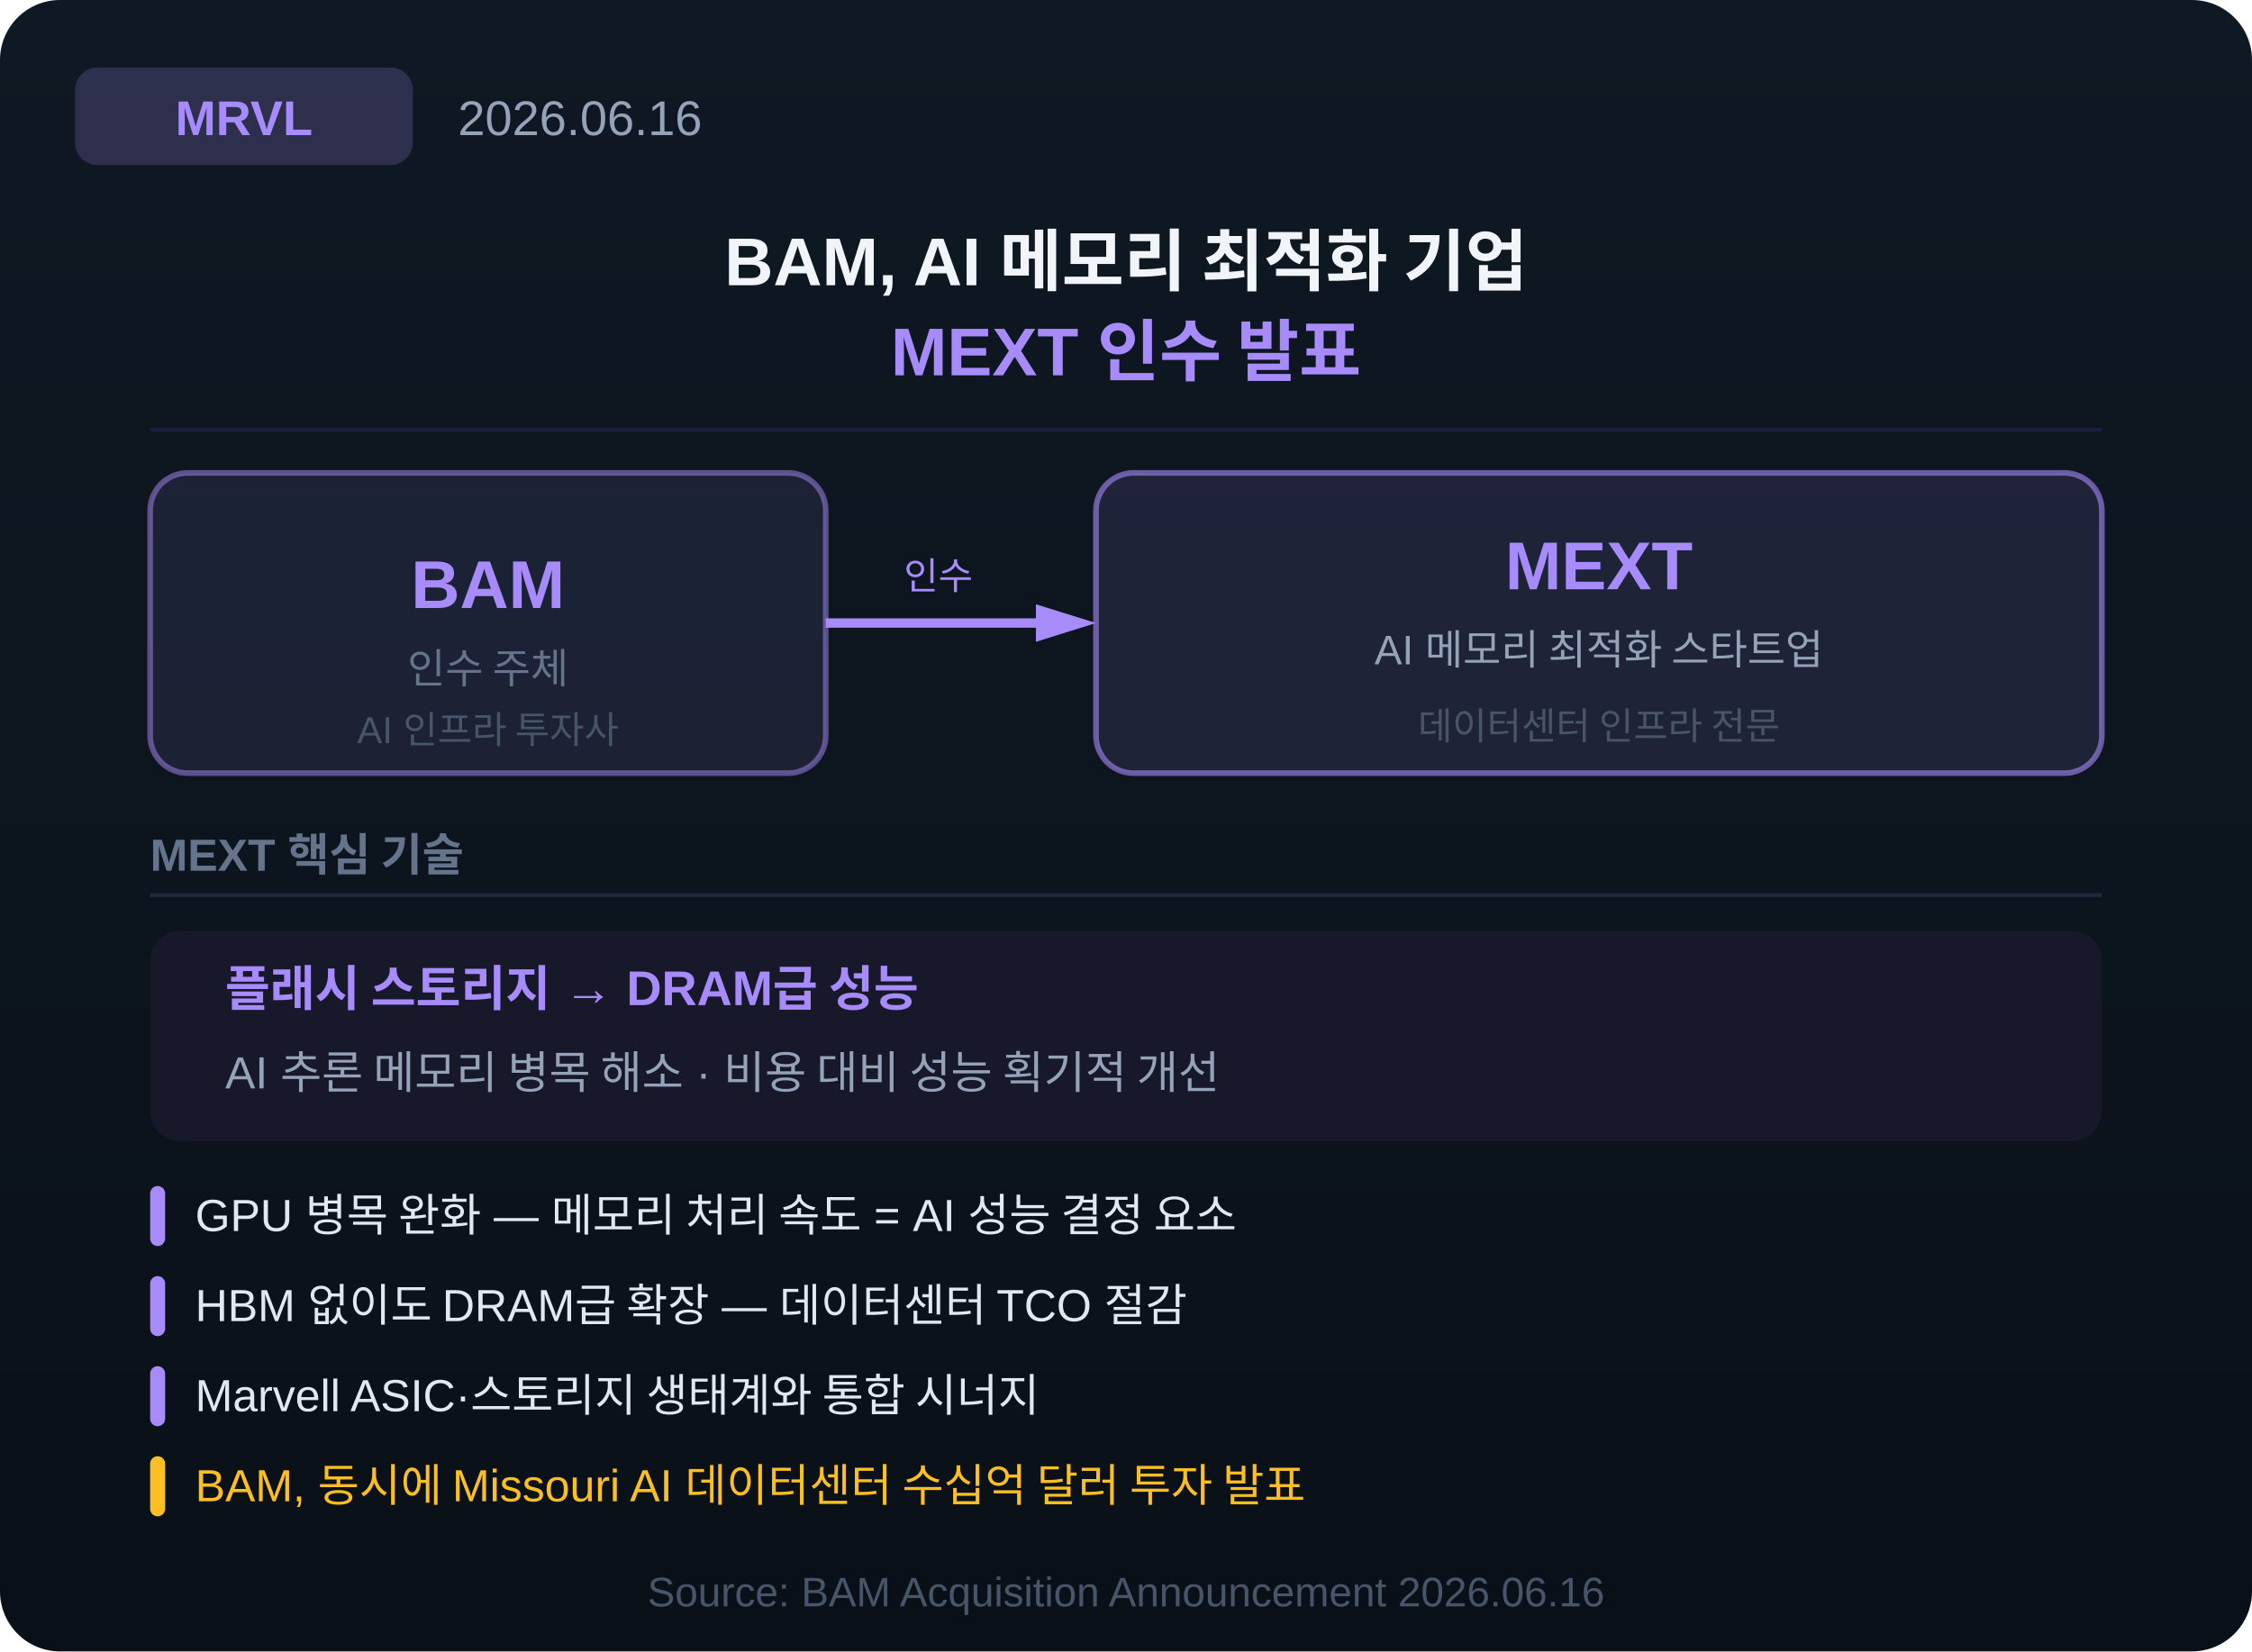
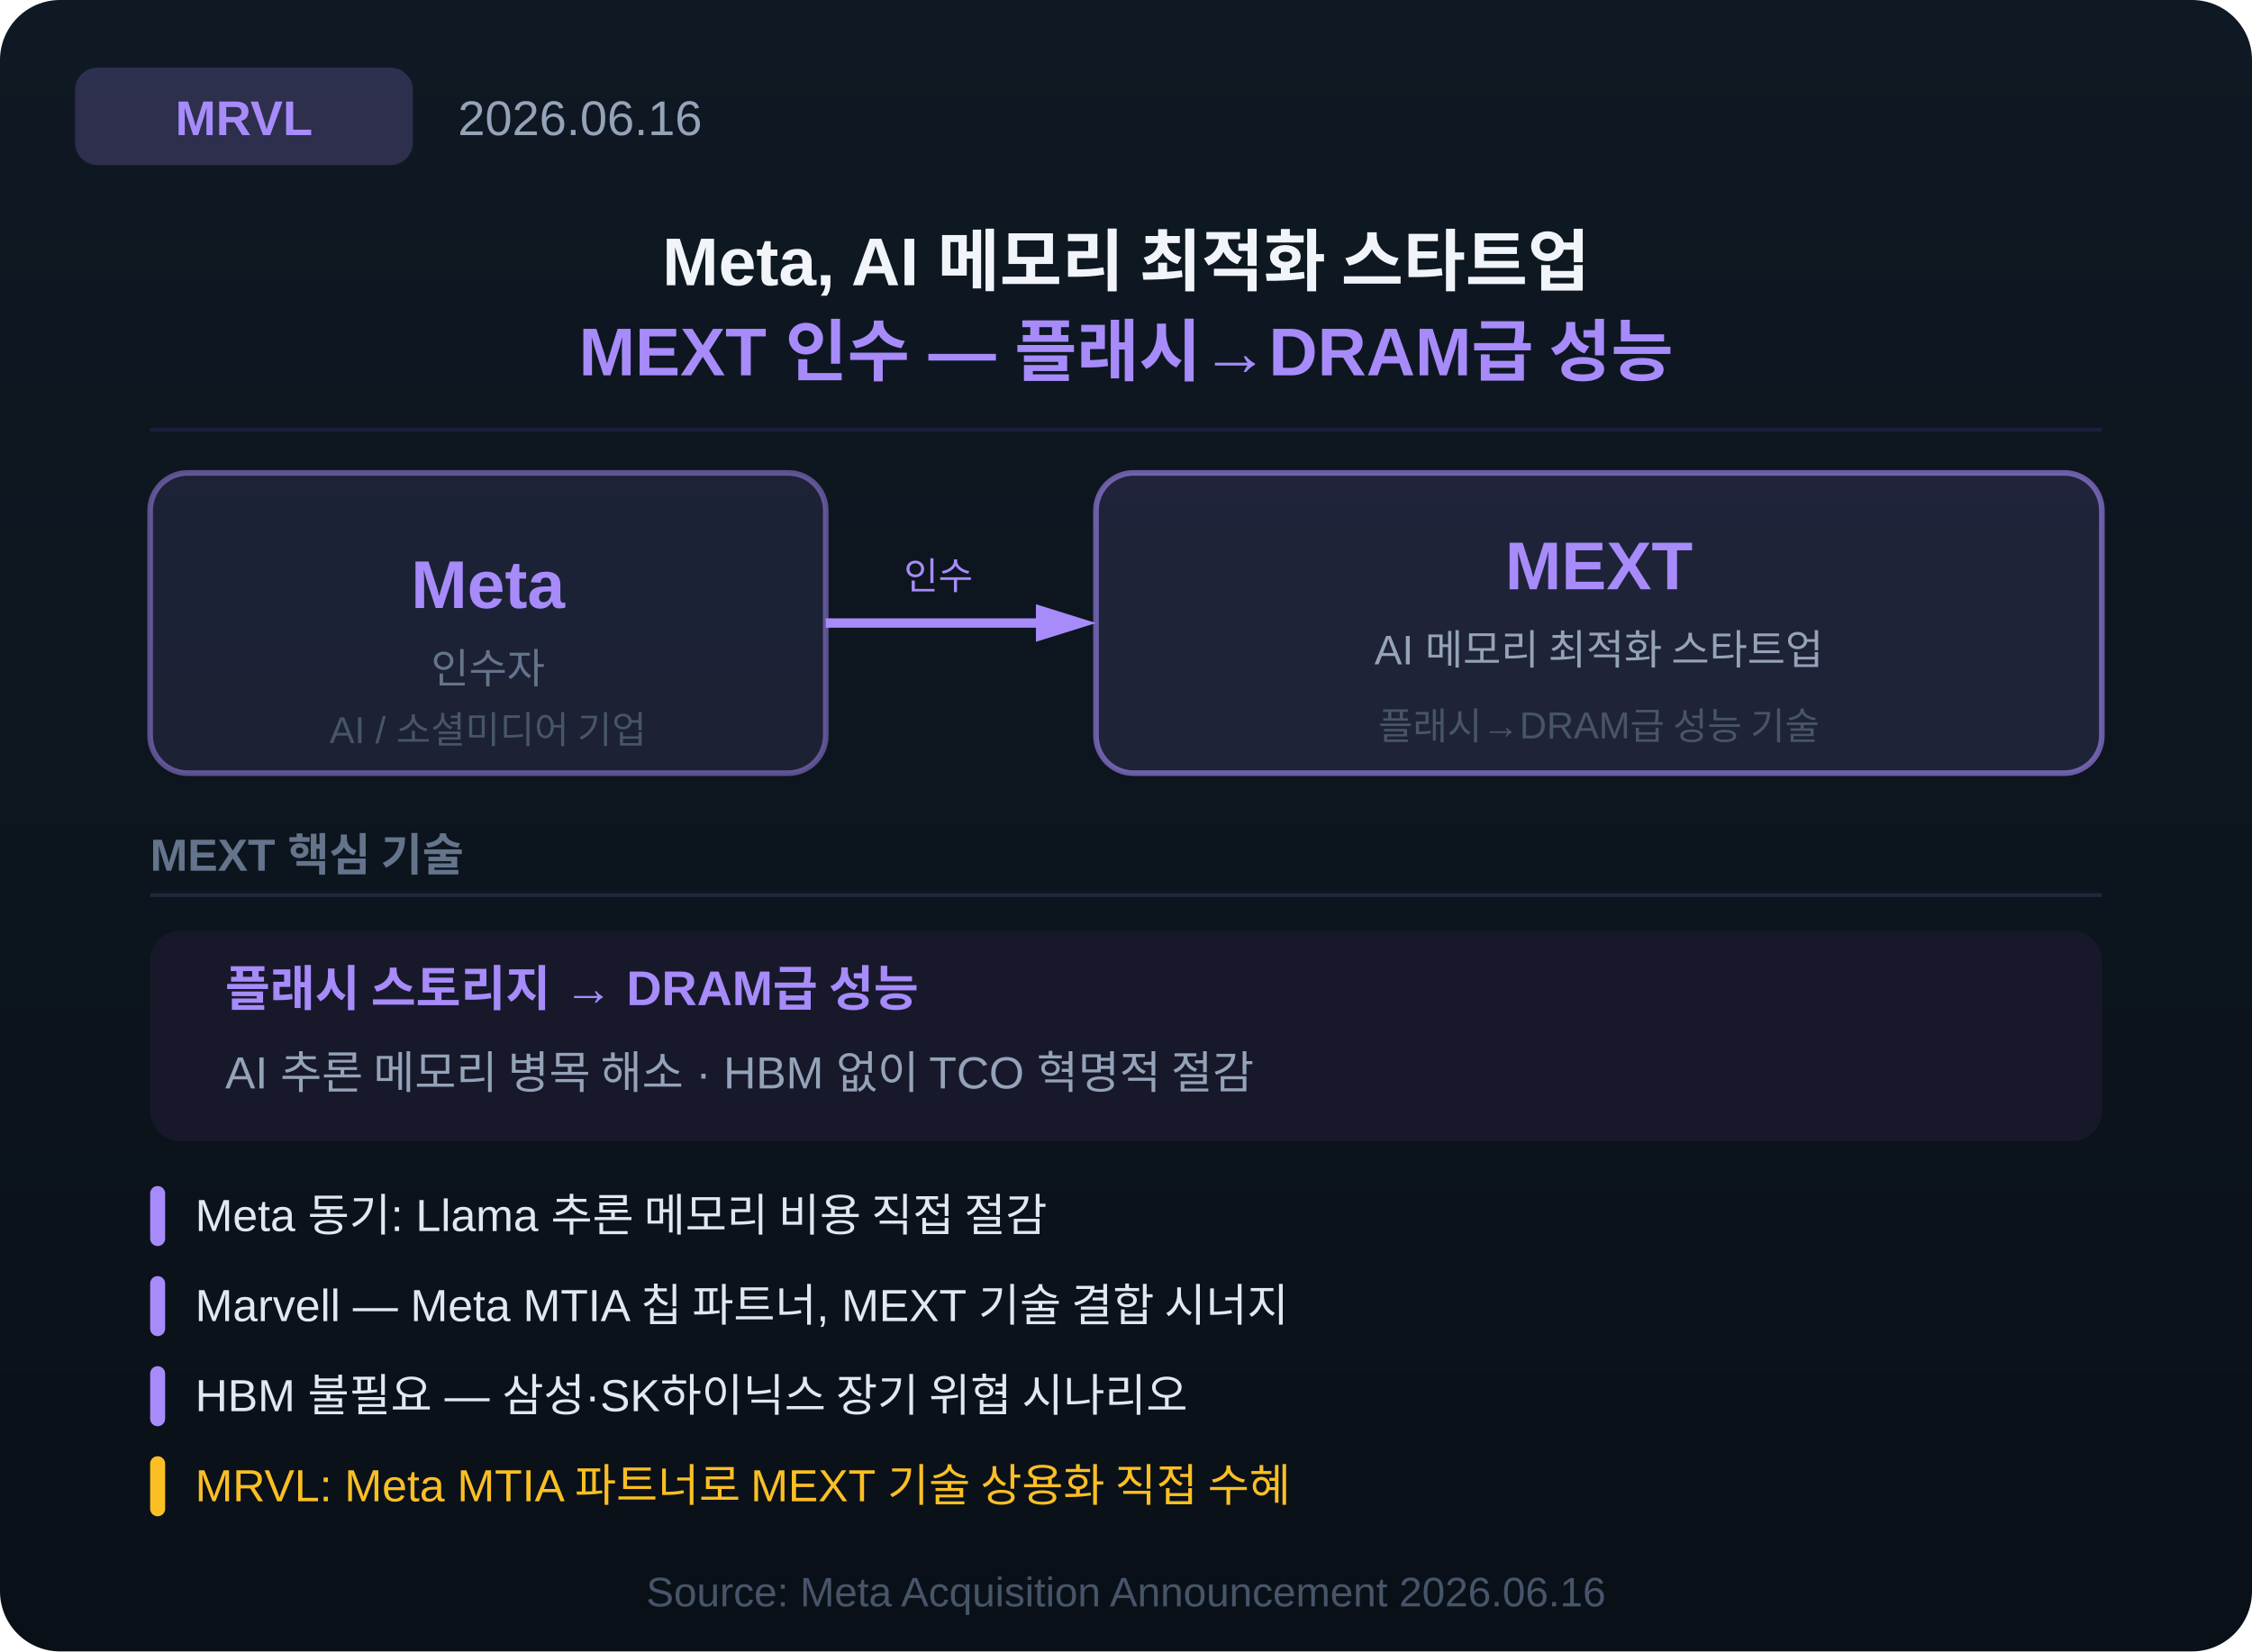
<svg xmlns="http://www.w3.org/2000/svg" viewBox="0 0 600 440" width="600" height="440">
  <defs>
-     <linearGradient id="bg10" x1="0" y1="0" x2="0" y2="1">
+     <linearGradient id="bge10" x1="0" y1="0" x2="0" y2="1">
      <stop offset="0%" stop-color="#0f1923" />
      <stop offset="100%" stop-color="#0a1018" />
    </linearGradient>
  </defs>
-   <rect width="600" height="440" fill="url(#bg10)" rx="16" />
+   <rect width="600" height="440" fill="url(#bge10)" rx="16" />
  <rect x="20" y="18" width="90" height="26" rx="6" fill="#a78bfa" opacity="0.2" />
  <text x="65" y="36" text-anchor="middle" font-family="Arial,sans-serif" font-size="13" font-weight="700" fill="#a78bfa">MRVL</text>
  <text x="122" y="36" font-family="Arial,sans-serif" font-size="13" fill="#94a3b8">2026.06.16</text>
-   <text x="300" y="76" text-anchor="middle" font-family="Arial,sans-serif" font-size="18" font-weight="700" fill="#f1f5f9">BAM, AI 메모리 최적화 기업</text>
-   <text x="300" y="100" text-anchor="middle" font-family="Arial,sans-serif" font-size="18" font-weight="700" fill="#a78bfa">MEXT 인수 발표</text>
+   <text x="300" y="76" text-anchor="middle" font-family="Arial,sans-serif" font-size="18" font-weight="700" fill="#f1f5f9">Meta, AI 메모리 최적화 스타트업</text>
+   <text x="300" y="100" text-anchor="middle" font-family="Arial,sans-serif" font-size="18" font-weight="700" fill="#a78bfa">MEXT 인수 — 플래시→DRAM급 성능</text>
  <rect x="40" y="114" width="520" height="1" fill="#1e2040" opacity="0.8" />
  <rect x="40" y="126" width="180" height="80" rx="10" fill="#a78bfa" opacity="0.1" />
  <rect x="40" y="126" width="180" height="80" rx="10" fill="none" stroke="#a78bfa" stroke-width="1.5" opacity="0.5" />
-   <text x="130" y="162" text-anchor="middle" font-family="Arial,sans-serif" font-size="18" font-weight="700" fill="#a78bfa">BAM</text>
-   <text x="130" y="182" text-anchor="middle" font-family="Arial,sans-serif" font-size="11" fill="#64748b">인수 주체</text>
-   <text x="130" y="198" text-anchor="middle" font-family="Arial,sans-serif" font-size="10" fill="#475569">AI 인프라 투자사</text>
+   <text x="130" y="162" text-anchor="middle" font-family="Arial,sans-serif" font-size="18" font-weight="700" fill="#a78bfa">Meta</text>
+   <text x="130" y="182" text-anchor="middle" font-family="Arial,sans-serif" font-size="11" fill="#64748b">인수자</text>
+   <text x="130" y="198" text-anchor="middle" font-family="Arial,sans-serif" font-size="10" fill="#475569">AI / 소셜미디어 기업</text>
  <line x1="220" y1="166" x2="280" y2="166" stroke="#a78bfa" stroke-width="2.5" />
  <polygon points="276,161 292,166 276,171" fill="#a78bfa" />
  <text x="250" y="157" text-anchor="middle" font-family="Arial,sans-serif" font-size="10" fill="#a78bfa">인수</text>
  <rect x="292" y="126" width="268" height="80" rx="10" fill="#a78bfa" opacity="0.12" />
  <rect x="292" y="126" width="268" height="80" rx="10" fill="none" stroke="#a78bfa" stroke-width="1.5" opacity="0.6" />
  <text x="426" y="157" text-anchor="middle" font-family="Arial,sans-serif" font-size="18" font-weight="700" fill="#a78bfa">MEXT</text>
  <text x="426" y="177" text-anchor="middle" font-family="Arial,sans-serif" font-size="11" fill="#94a3b8">AI 메모리 최적화 스타트업</text>
-   <text x="426" y="197" text-anchor="middle" font-family="Arial,sans-serif" font-size="10" fill="#475569">데이터센터 인프라 전문</text>
+   <text x="426" y="197" text-anchor="middle" font-family="Arial,sans-serif" font-size="10" fill="#475569">플래시→DRAM급 성능 기술</text>
  <text x="40" y="232" font-family="Arial,sans-serif" font-size="12" font-weight="700" fill="#64748b">MEXT 핵심 기술</text>
  <rect x="40" y="238" width="520" height="1" fill="#1e293b" />
  <rect x="40" y="248" width="520" height="56" rx="8" fill="#1a1a2e" opacity="0.8" />
  <text x="60" y="268" font-family="Arial,sans-serif" font-size="13" font-weight="700" fill="#a78bfa">플래시 스토리지  →  DRAM급 성능</text>
-   <text x="60" y="290" font-family="Arial,sans-serif" font-size="12" fill="#94a3b8">AI 추론 메모리 병목 해소 · 비용 대비 성능 획기적 개선</text>
+   <text x="60" y="290" font-family="Arial,sans-serif" font-size="12" fill="#94a3b8">AI 추론 메모리 병목 해소 · HBM 없이 TCO 혁명적 절감</text>
  <rect x="40" y="316" width="4" height="16" rx="2" fill="#a78bfa" />
-   <text x="52" y="328" font-family="Arial,sans-serif" font-size="12" fill="#e2e8f0">GPU 병목 완화 — 메모리 처리 속도 = AI 성능 결정 요소</text>
+   <text x="52" y="328" font-family="Arial,sans-serif" font-size="12" fill="#e2e8f0">Meta 동기: Llama 추론 메모리 비용 직접 절감</text>
  <rect x="40" y="340" width="4" height="16" rx="2" fill="#a78bfa" />
-   <text x="52" y="352" font-family="Arial,sans-serif" font-size="12" fill="#e2e8f0">HBM 없이도 DRAM급 확장 — 데이터센터 TCO 절감</text>
+   <text x="52" y="352" font-family="Arial,sans-serif" font-size="12" fill="#e2e8f0">Marvell — Meta MTIA 칩 파트너, MEXT 기술 결합 시너지</text>
  <rect x="40" y="364" width="4" height="16" rx="2" fill="#a78bfa" />
-   <text x="52" y="376" font-family="Arial,sans-serif" font-size="12" fill="#e2e8f0">Marvell ASIC·스토리지 생태계와 통합 시너지</text>
+   <text x="52" y="376" font-family="Arial,sans-serif" font-size="12" fill="#e2e8f0">HBM 불필요 — 삼성·SK하이닉스 장기 위협 시나리오</text>
  <rect x="40" y="388" width="4" height="16" rx="2" fill="#fbbf24" />
-   <text x="52" y="400" font-family="Arial,sans-serif" font-size="12" fill="#fbbf24">BAM, 동시에 Missouri AI 데이터센터 수십억 달러 투자 발표</text>
-   <text x="300" y="428" text-anchor="middle" font-family="Arial,sans-serif" font-size="11" fill="#475569">Source: BAM Acquisition Announcement 2026.06.16</text>
+   <text x="52" y="400" font-family="Arial,sans-serif" font-size="12" fill="#fbbf24">MRVL: Meta MTIA 파트너로 MEXT 기술 상용화 직접 수혜</text>
+   <text x="300" y="428" text-anchor="middle" font-family="Arial,sans-serif" font-size="11" fill="#475569">Source: Meta Acquisition Announcement 2026.06.16</text>
</svg>
